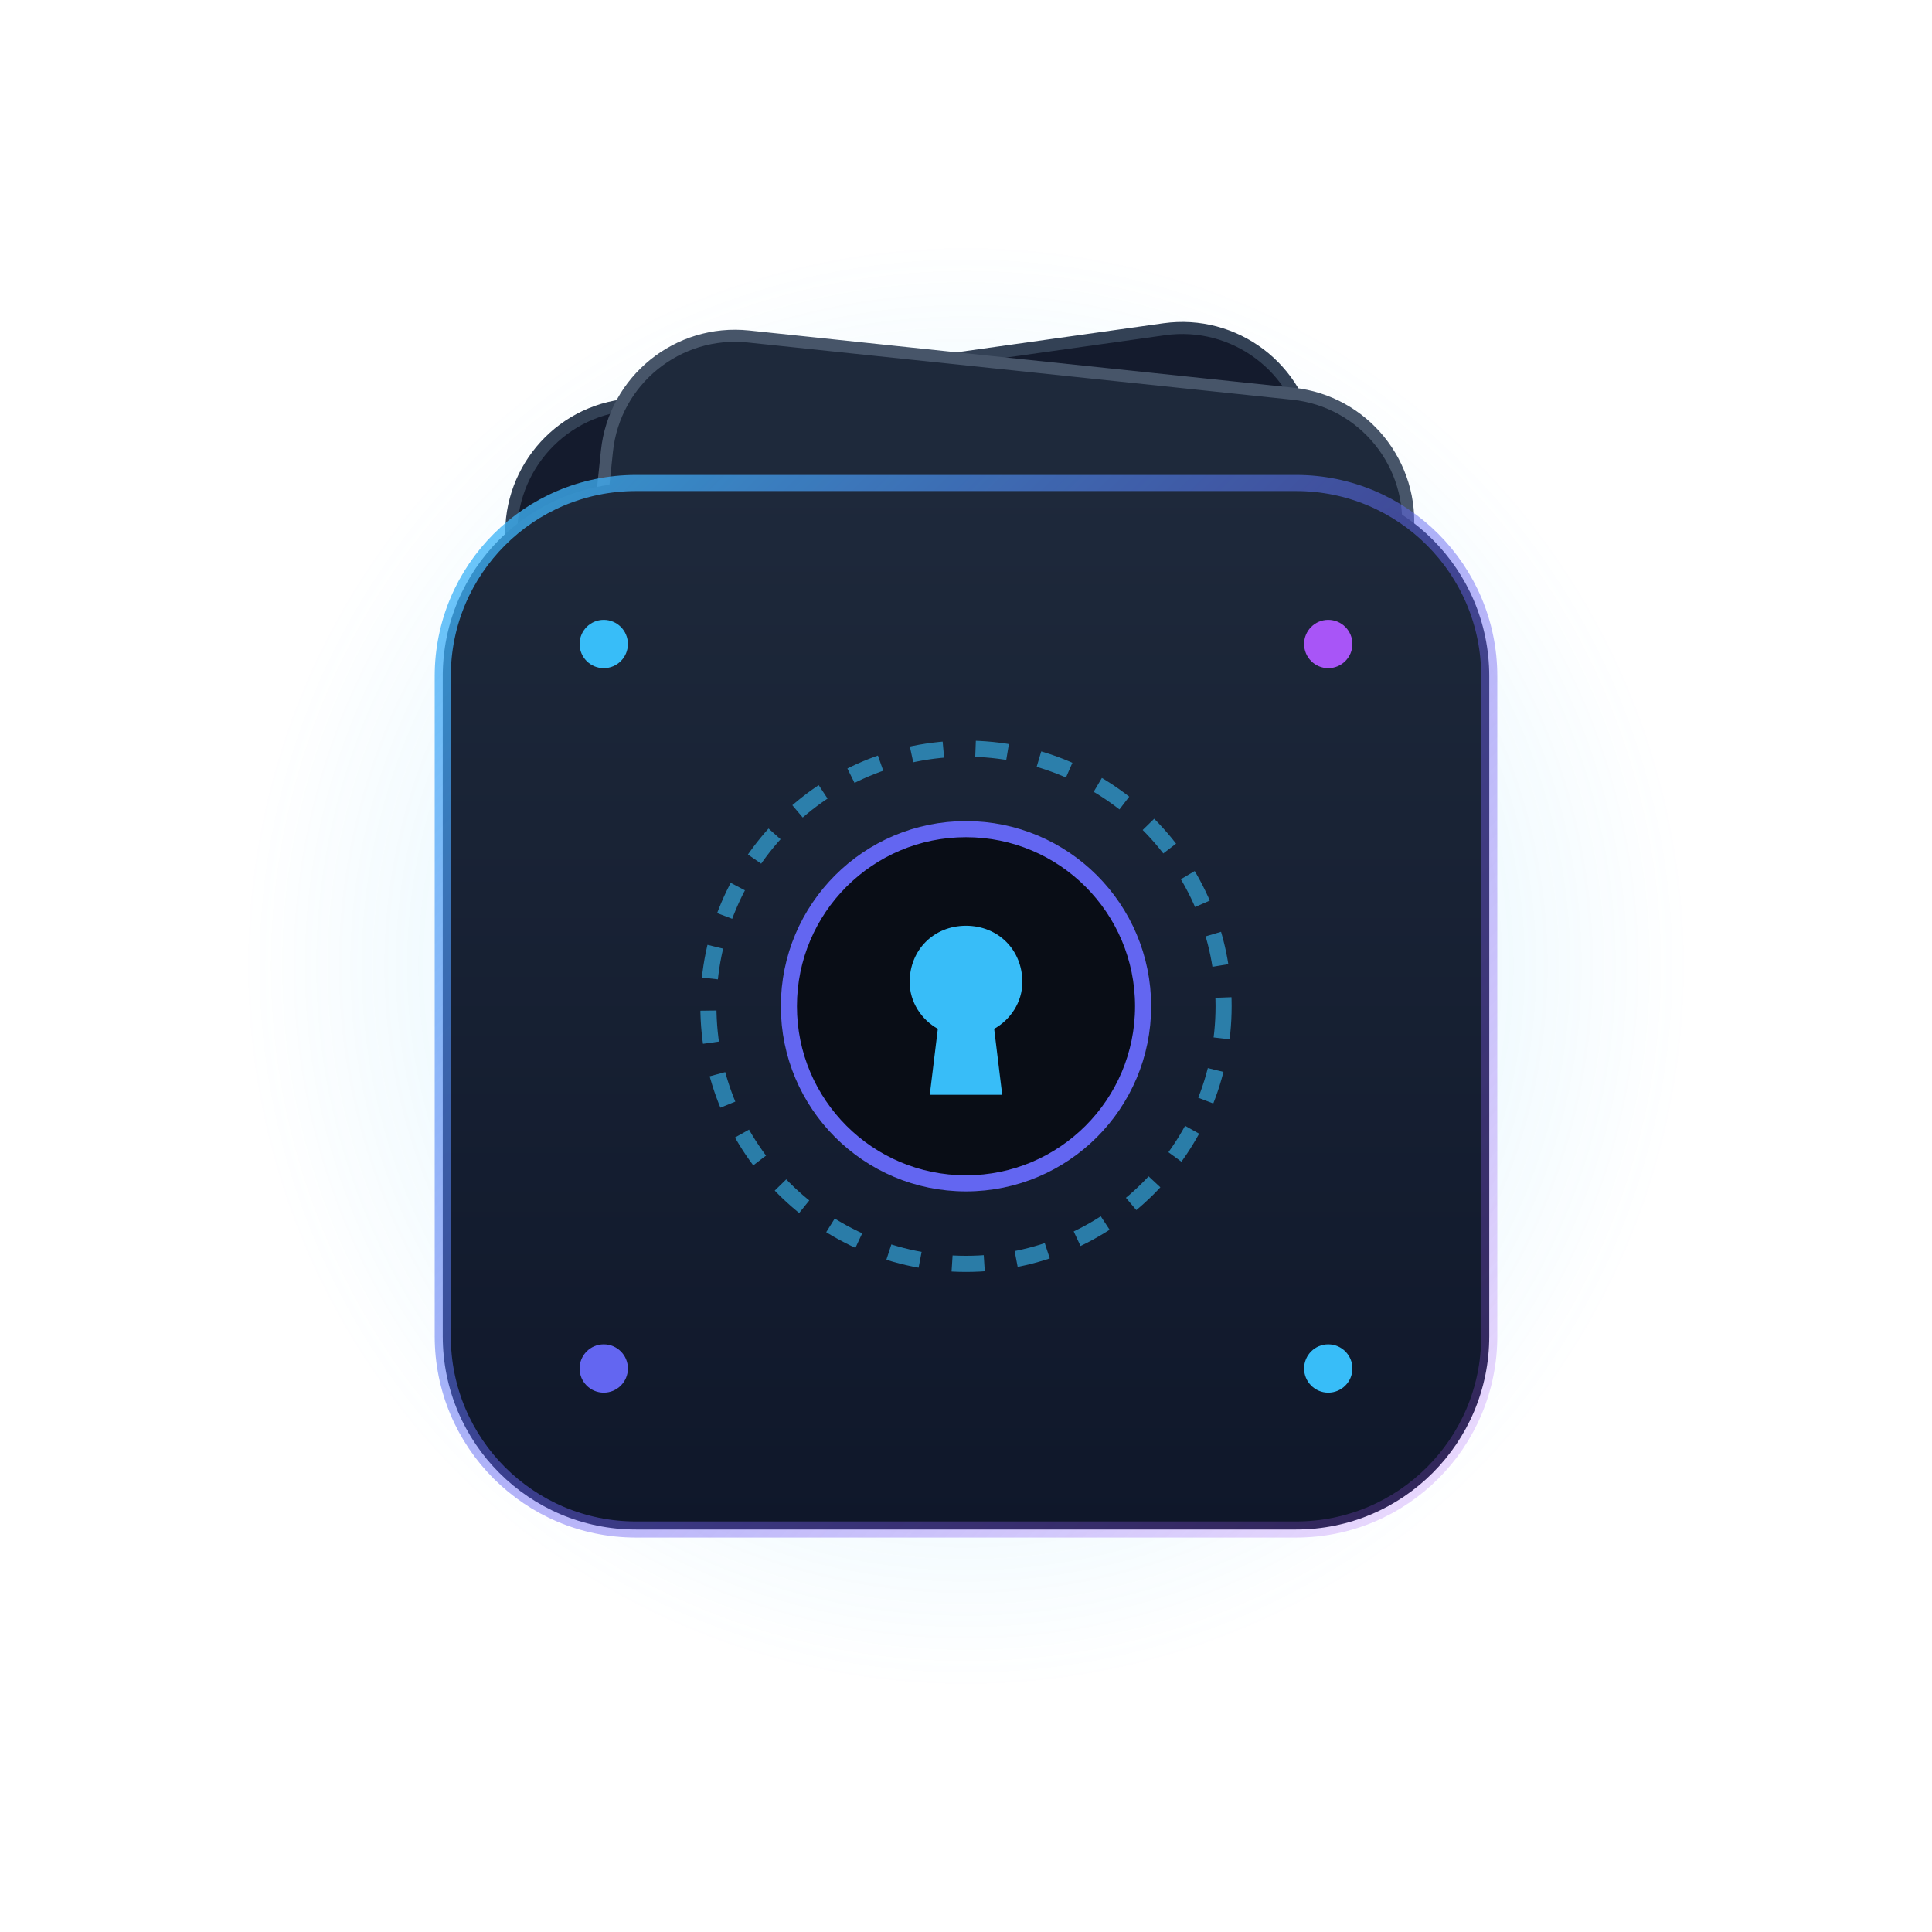
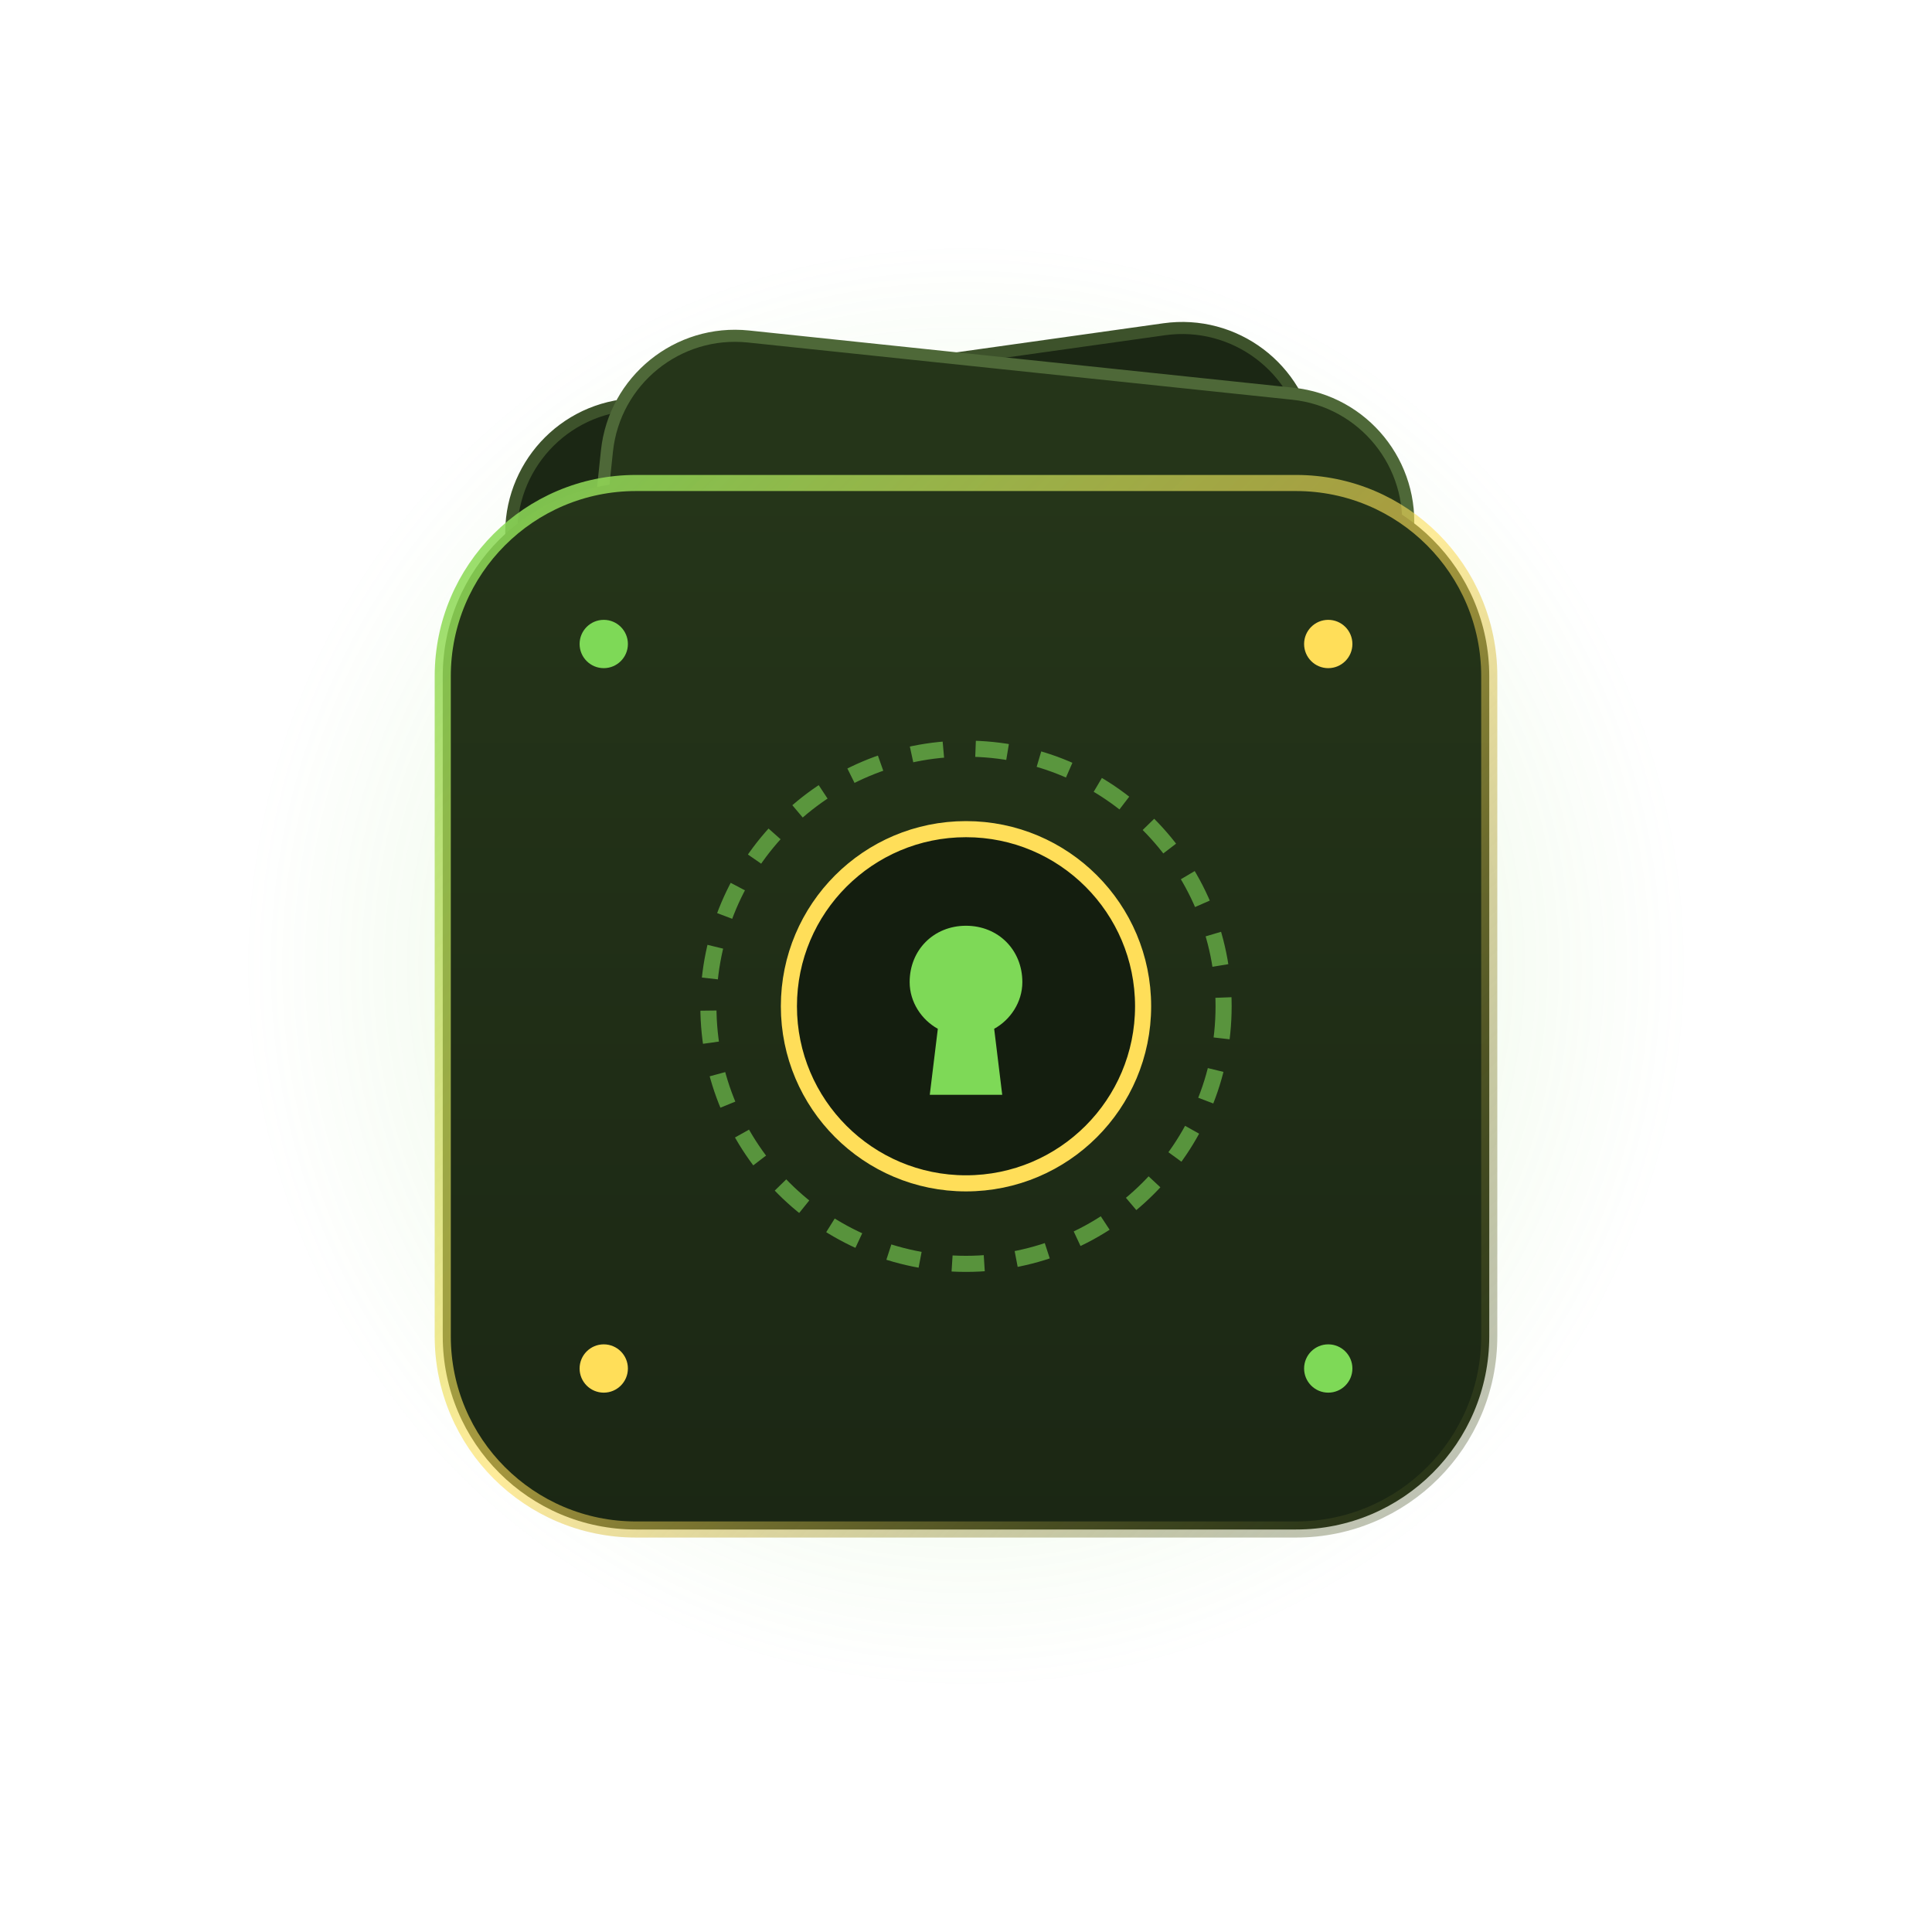
<svg xmlns="http://www.w3.org/2000/svg" viewBox="0 0 240 240" fill="none">
  <defs>
    <linearGradient id="vaultGlow" x1="0%" y1="0%" x2="100%" y2="100%">
-       <stop offset="0%" stop-color="#38BDF8" stop-opacity="0.8" />
-       <stop offset="50%" stop-color="#6366F1" stop-opacity="0.5" />
-       <stop offset="100%" stop-color="#A855F7" stop-opacity="0.2" />
+       <stop offset="0%" stop-color="#7ED957" stop-opacity="0.9" />
+       <stop offset="50%" stop-color="#FFDE59" stop-opacity="0.6" />
+       <stop offset="100%" stop-color="#2A3B19" stop-opacity="0.3" />
    </linearGradient>
    <linearGradient id="boxFill" x1="0%" y1="0%" x2="0%" y2="100%">
-       <stop offset="0%" stop-color="#1E293B" />
-       <stop offset="100%" stop-color="#0F172A" />
+       <stop offset="0%" stop-color="#253519" />
+       <stop offset="100%" stop-color="#1B2714" />
    </linearGradient>
    <radialGradient id="ambientCircle" cx="50%" cy="50%" r="50%">
-       <stop offset="0%" stop-color="#38BDF8" stop-opacity="0.25" />
-       <stop offset="100%" stop-color="#38BDF8" stop-opacity="0" />
+       <stop offset="0%" stop-color="#7ED957" stop-opacity="0.25" />
+       <stop offset="100%" stop-color="#7ED957" stop-opacity="0" />
    </radialGradient>
  </defs>
  <circle cx="120" cy="120" r="90" fill="url(#ambientCircle)" />
-   <rect x="70" y="45" width="100" height="130" rx="16" fill="#141B2D" stroke="#334155" stroke-width="1.5" transform="rotate(-8 120 110)" />
-   <rect x="70" y="45" width="100" height="130" rx="16" fill="#1E293B" stroke="#475569" stroke-width="1.5" transform="rotate(6 120 110)" />
+   <rect x="70" y="45" width="100" height="130" rx="16" fill="#1B2714" stroke="#3D522B" stroke-width="1.5" transform="rotate(-8 120 110)" />
+   <rect x="70" y="45" width="100" height="130" rx="16" fill="#253519" stroke="#4E6838" stroke-width="1.5" transform="rotate(6 120 110)" />
  <rect x="55" y="60" width="130" height="130" rx="24" fill="url(#boxFill)" stroke="url(#vaultGlow)" stroke-width="2" />
-   <circle cx="120" cy="125" r="32" stroke="#38BDF8" stroke-dasharray="4 4" stroke-width="2" opacity="0.6" />
-   <circle cx="120" cy="125" r="22" fill="#090D16" stroke="#6366F1" stroke-width="2" />
-   <path d="M120 115 C116 115 113 118 113 122 C113 124.5 114.5 126.7 116.5 127.8 L115.5 136 H124.5 L123.5 127.8 C125.5 126.7 127 124.5 127 122 C127 118 124 115 120 115 Z" fill="#38BDF8" />
-   <circle cx="75" cy="80" r="3" fill="#38BDF8" />
-   <circle cx="165" cy="80" r="3" fill="#A855F7" />
-   <circle cx="165" cy="170" r="3" fill="#38BDF8" />
-   <circle cx="75" cy="170" r="3" fill="#6366F1" />
+   <circle cx="120" cy="125" r="32" stroke="#7ED957" stroke-dasharray="4 4" stroke-width="2" opacity="0.6" />
+   <circle cx="120" cy="125" r="22" fill="#141E0F" stroke="#FFDE59" stroke-width="2" />
+   <path d="M120 115 C116 115 113 118 113 122 C113 124.5 114.5 126.7 116.5 127.8 L115.5 136 H124.5 L123.5 127.8 C125.5 126.7 127 124.5 127 122 C127 118 124 115 120 115 Z" fill="#7ED957" />
+   <circle cx="75" cy="80" r="3" fill="#7ED957" />
+   <circle cx="165" cy="80" r="3" fill="#FFDE59" />
+   <circle cx="165" cy="170" r="3" fill="#7ED957" />
+   <circle cx="75" cy="170" r="3" fill="#FFDE59" />
</svg>
